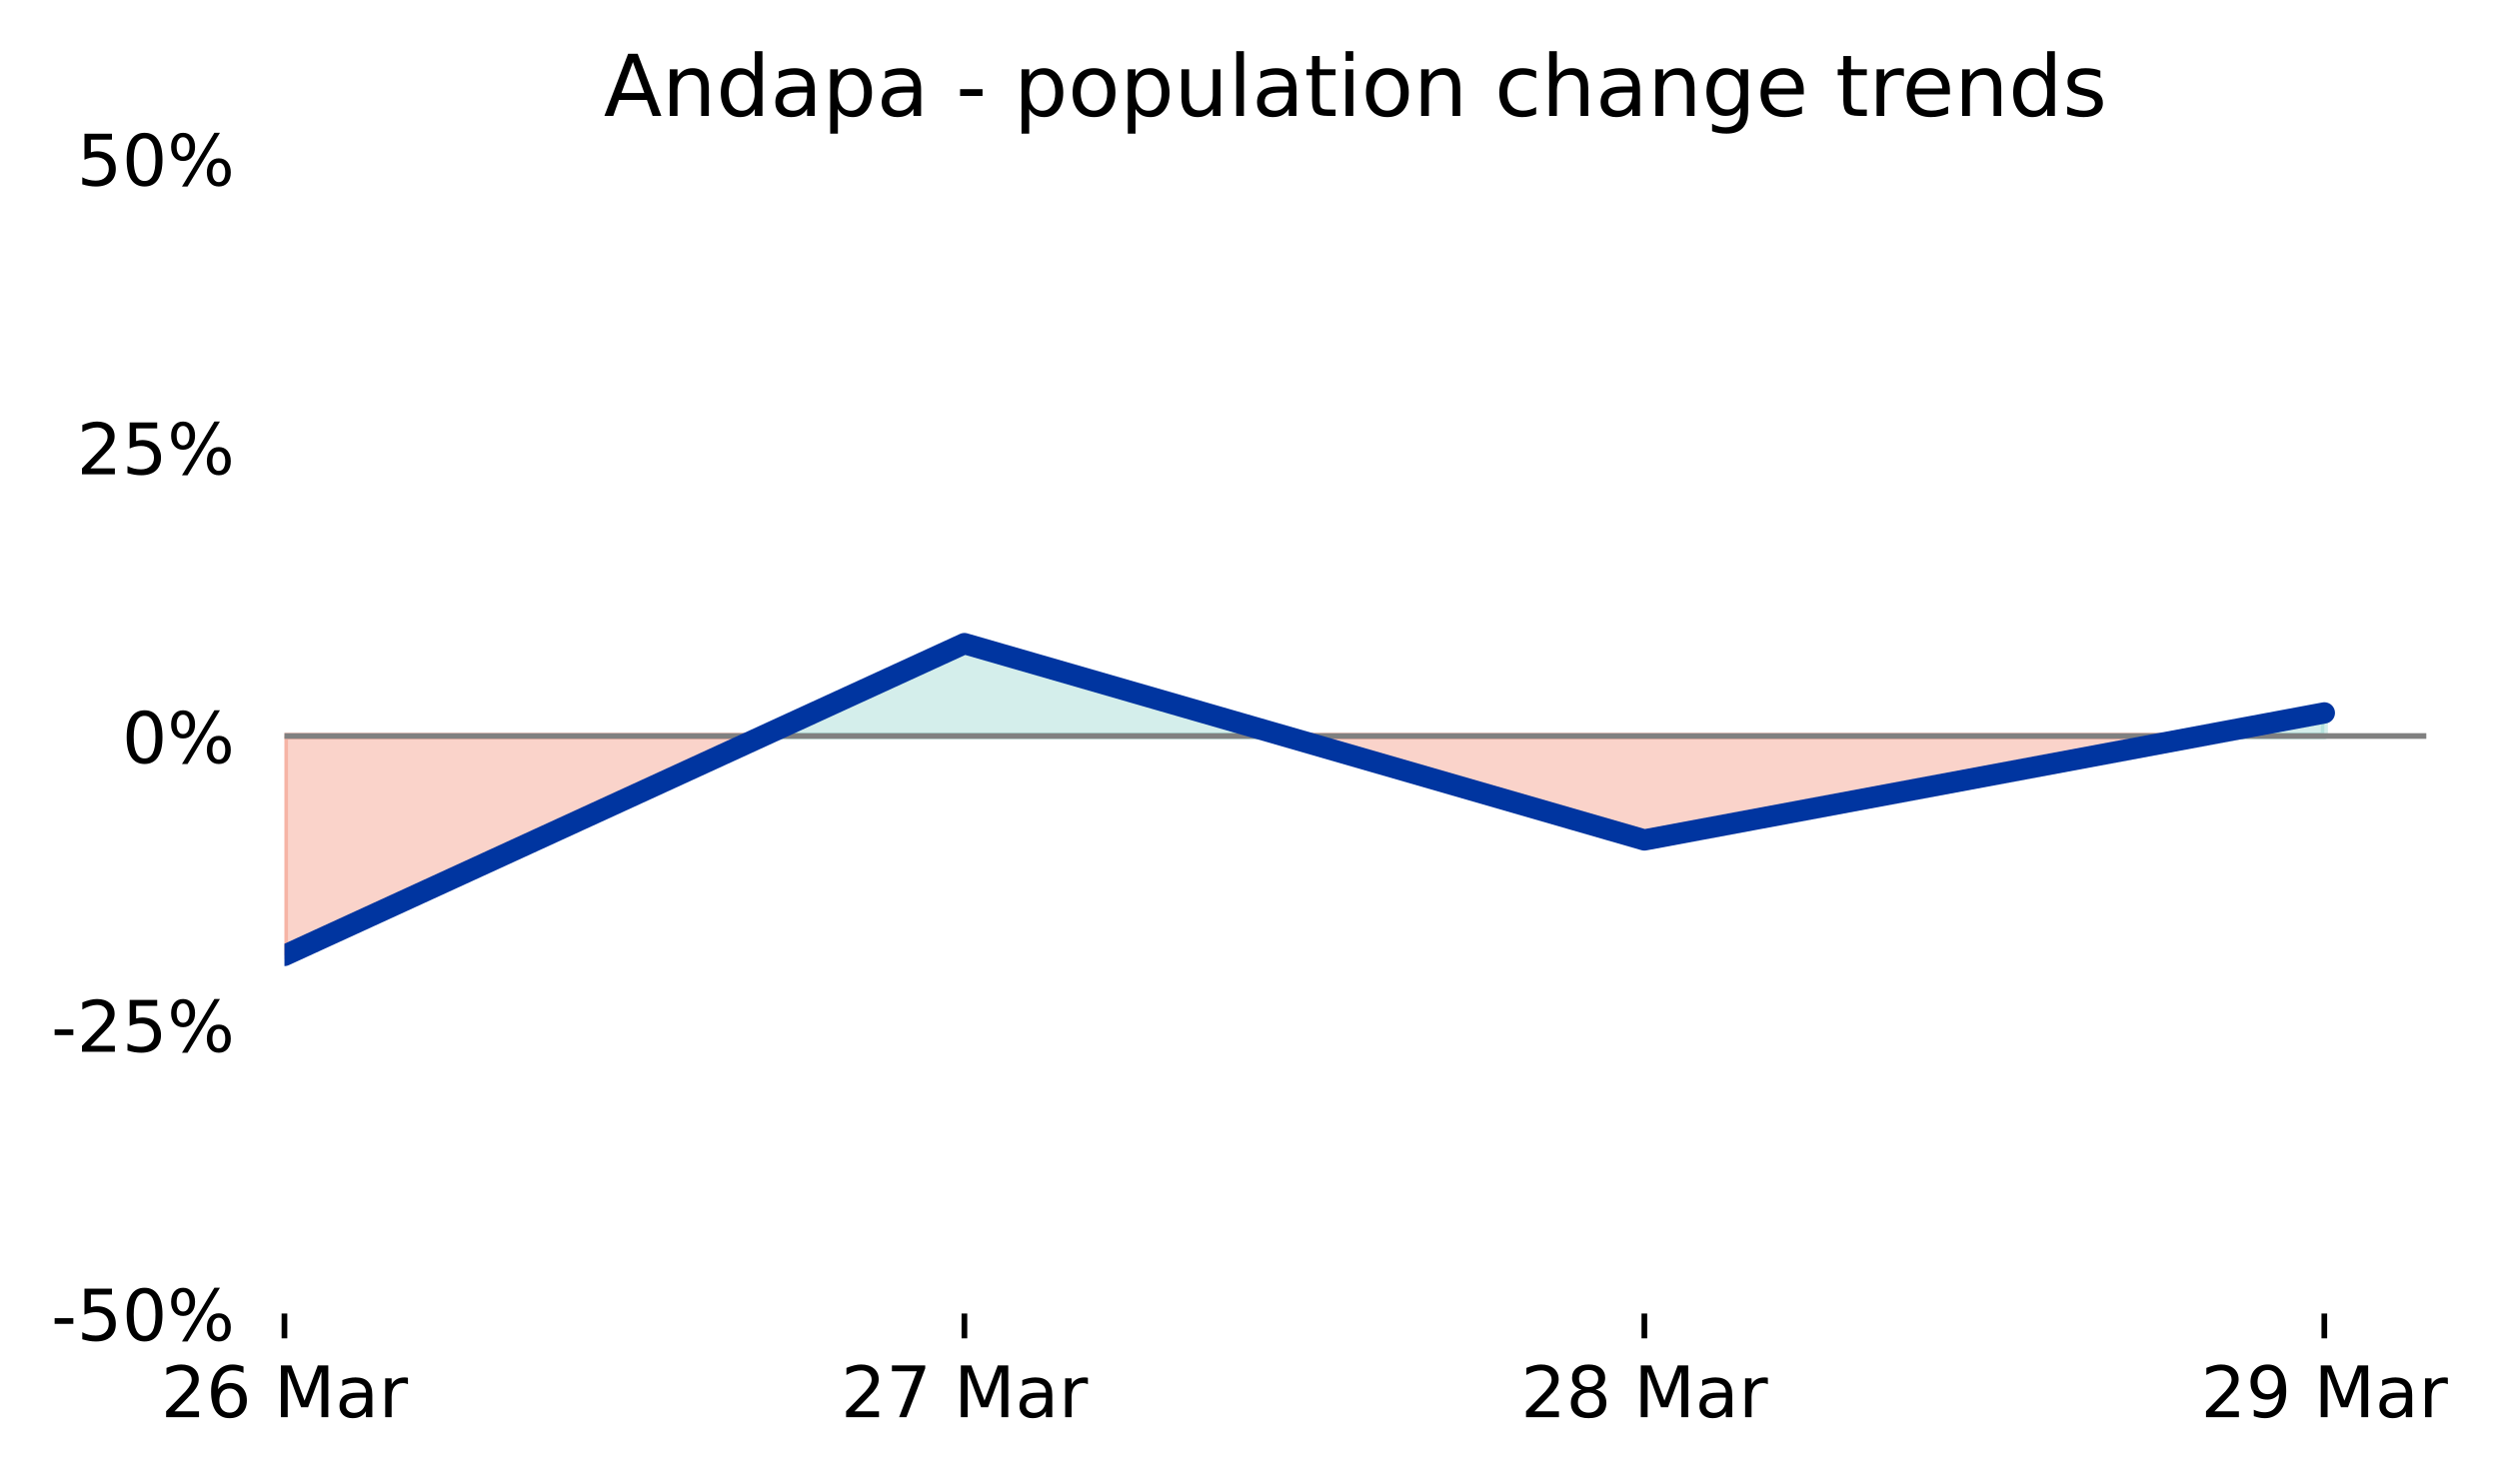
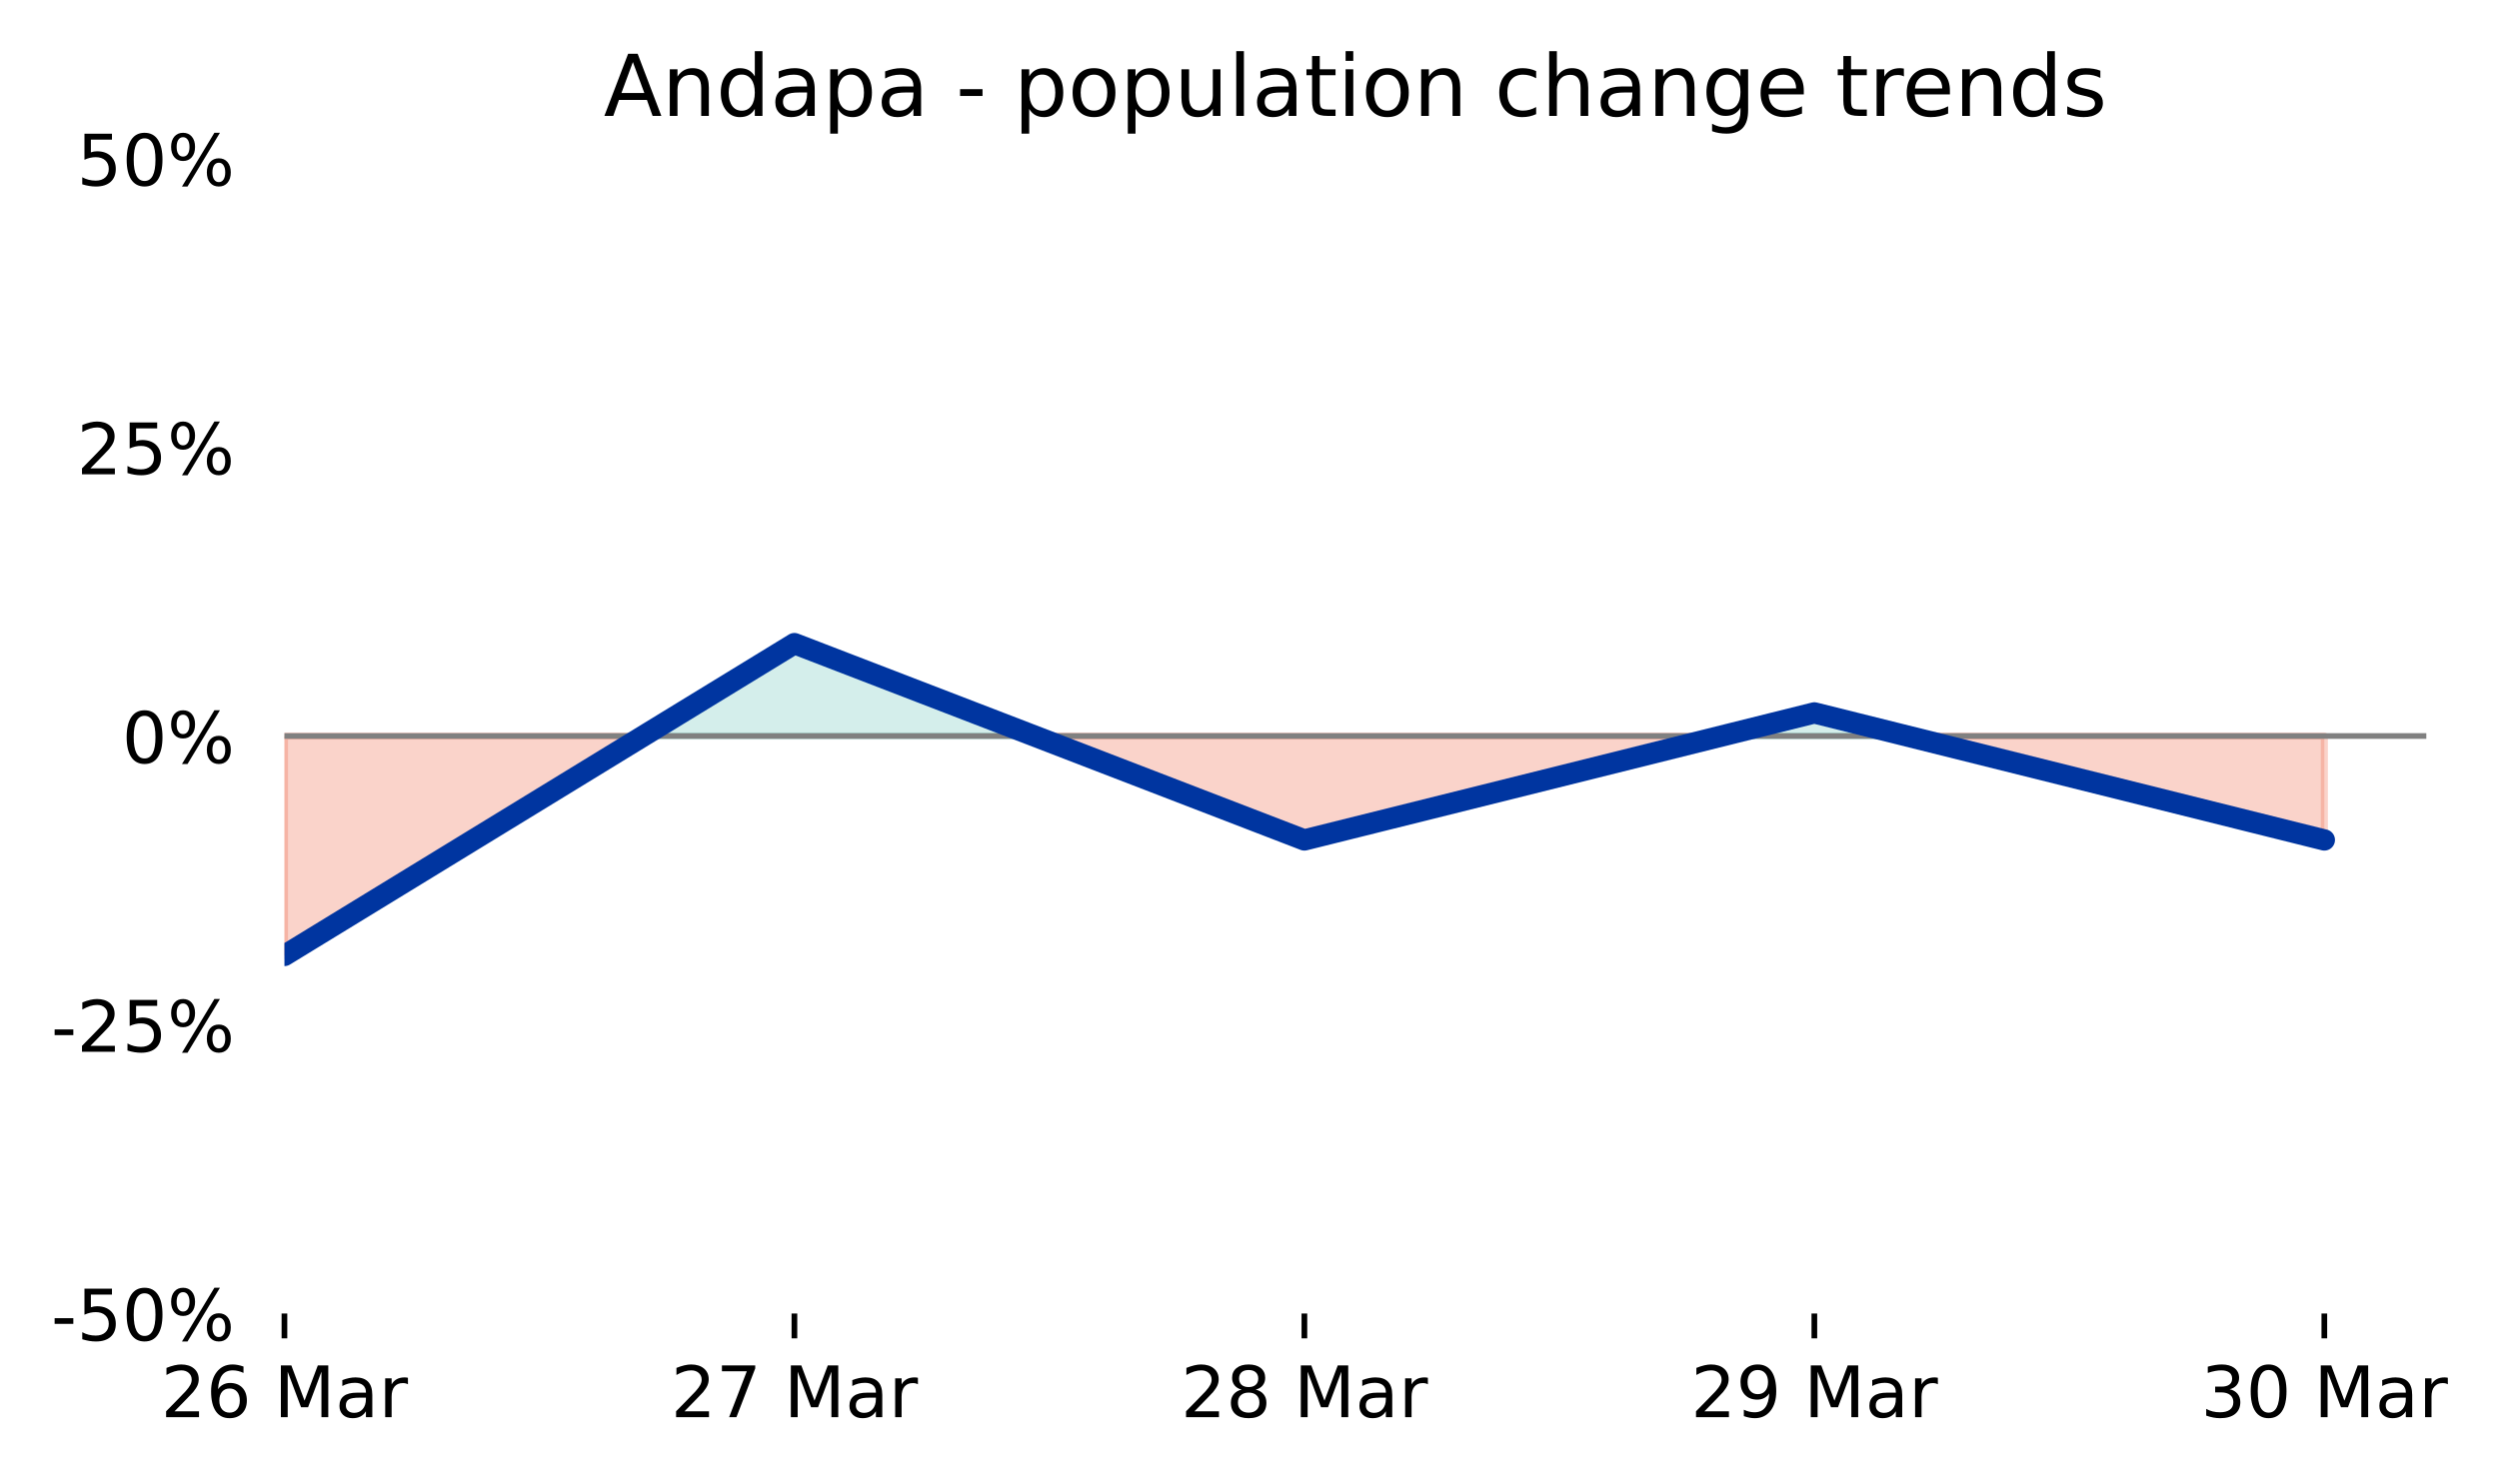
<svg xmlns="http://www.w3.org/2000/svg" xmlns:xlink="http://www.w3.org/1999/xlink" width="351.73pt" height="208.8pt" viewBox="0 0 351.73 208.8" version="1.1">
  <defs>
    <style type="text/css">*{stroke-linejoin: round; stroke-linecap: butt}</style>
  </defs>
  <g id="figure_1">
    <g id="patch_1">
      <path d="M 0 208.8  L 351.73 208.8  L 351.73 0  L 0 0  L 0 208.8  z " style="fill: none" />
    </g>
    <g id="axes_1">
      <g id="patch_2">
        <path d="M 40.034 184.922  L 341.501 184.922  L 341.501 22.318  L 40.034 22.318  L 40.034 184.922  z " style="fill: none; opacity: 0" />
      </g>
      <g id="PolyCollection_1">
-         <path d="M 107.381 103.62  L 135.738 90.612  L 180.775 103.62  L 135.738 103.62  z " clip-path="url(#pb367562b6d)" style="fill: #6ec5bc; fill-opacity: 0.3; stroke: #6ec5bc; stroke-opacity: 0.3" />
-         <path d="M 309.744 103.62  L 327.145 100.368  L 327.145 100.368  L 327.145 103.62  z " clip-path="url(#pb367562b6d)" style="fill: #6ec5bc; fill-opacity: 0.3; stroke: #6ec5bc; stroke-opacity: 0.3" />
+         <path d="M 90.545 103.62  L 111.812 90.612  L 145.59 103.62  L 111.812 103.62  z " clip-path="url(#paa40f24dec)" style="fill: #6ec5bc; fill-opacity: 0.3; stroke: #6ec5bc; stroke-opacity: 0.3" />
+         <path d="M 242.317 103.62  L 255.367 100.368  L 268.418 103.62  L 255.367 103.62  z " clip-path="url(#paa40f24dec)" style="fill: #6ec5bc; fill-opacity: 0.3; stroke: #6ec5bc; stroke-opacity: 0.3" />
      </g>
      <g id="PolyCollection_2">
-         <path d="M 40.034 134.515  L 40.034 134.515  L 107.381 103.62  L 40.034 103.62  z " clip-path="url(#pb367562b6d)" style="fill: #ed6b4d; fill-opacity: 0.3; stroke: #ed6b4d; stroke-opacity: 0.3" />
-         <path d="M 180.775 103.62  L 231.441 118.254  L 309.744 103.62  L 231.441 103.62  z " clip-path="url(#pb367562b6d)" style="fill: #ed6b4d; fill-opacity: 0.3; stroke: #ed6b4d; stroke-opacity: 0.3" />
+         <path d="M 40.034 134.515  L 40.034 134.515  L 90.545 103.62  L 40.034 103.62  z " clip-path="url(#paa40f24dec)" style="fill: #ed6b4d; fill-opacity: 0.3; stroke: #ed6b4d; stroke-opacity: 0.3" />
+         <path d="M 145.59 103.62  L 183.59 118.254  L 242.317 103.62  L 183.59 103.62  z " clip-path="url(#paa40f24dec)" style="fill: #ed6b4d; fill-opacity: 0.3; stroke: #ed6b4d; stroke-opacity: 0.3" />
+         <path d="M 268.418 103.62  L 327.145 118.254  L 327.145 118.254  L 327.145 103.62  z " clip-path="url(#paa40f24dec)" style="fill: #ed6b4d; fill-opacity: 0.3; stroke: #ed6b4d; stroke-opacity: 0.3" />
      </g>
      <g id="line2d_1">
-         <path d="M 40.034 103.62  L 341.501 103.62  " clip-path="url(#pb367562b6d)" style="fill: none; stroke: #808080; stroke-width: 0.8; stroke-linecap: square" />
+         <path d="M 40.034 103.62  L 341.501 103.62  " clip-path="url(#paa40f24dec)" style="fill: none; stroke: #808080; stroke-width: 0.8; stroke-linecap: square" />
      </g>
      <g id="matplotlib.axis_1">
        <g id="xtick_1">
          <g id="line2d_2">
            <defs>
-               <path id="m31bcc4f9aa" d="M 0 0  L 0 3.5  " style="stroke: #000000; stroke-width: 0.8" />
+               <path id="me531777751" d="M 0 0  L 0 3.5  " style="stroke: #000000; stroke-width: 0.8" />
            </defs>
            <g>
-               <use xlink:href="#m31bcc4f9aa" x="40.034" y="184.922" style="stroke: #000000; stroke-width: 0.8" />
+               <use xlink:href="#me531777751" x="40.034" y="184.922" style="stroke: #000000; stroke-width: 0.8" />
            </g>
          </g>
          <g id="text_1">
            <g transform="translate(22.64922 199.5203) scale(0.1 -0.1)">
              <defs>
                <path id="DejaVuSans-32" d="M 1228 531  L 3431 531  L 3431 0  L 469 0  L 469 531  Q 828 903 1448 1529  Q 2069 2156 2228 2338  Q 2531 2678 2651 2914  Q 2772 3150 2772 3378  Q 2772 3750 2511 3984  Q 2250 4219 1831 4219  Q 1534 4219 1204 4116  Q 875 4013 500 3803  L 500 4441  Q 881 4594 1212 4672  Q 1544 4750 1819 4750  Q 2544 4750 2975 4387  Q 3406 4025 3406 3419  Q 3406 3131 3298 2873  Q 3191 2616 2906 2266  Q 2828 2175 2409 1742  Q 1991 1309 1228 531  z " transform="scale(0.015625)" />
                <path id="DejaVuSans-36" d="M 2113 2584  Q 1688 2584 1439 2293  Q 1191 2003 1191 1497  Q 1191 994 1439 701  Q 1688 409 2113 409  Q 2538 409 2786 701  Q 3034 994 3034 1497  Q 3034 2003 2786 2293  Q 2538 2584 2113 2584  z M 3366 4563  L 3366 3988  Q 3128 4100 2886 4159  Q 2644 4219 2406 4219  Q 1781 4219 1451 3797  Q 1122 3375 1075 2522  Q 1259 2794 1537 2939  Q 1816 3084 2150 3084  Q 2853 3084 3261 2657  Q 3669 2231 3669 1497  Q 3669 778 3244 343  Q 2819 -91 2113 -91  Q 1303 -91 875 529  Q 447 1150 447 2328  Q 447 3434 972 4092  Q 1497 4750 2381 4750  Q 2619 4750 2861 4703  Q 3103 4656 3366 4563  z " transform="scale(0.015625)" />
                <path id="DejaVuSans-20" transform="scale(0.015625)" />
                <path id="DejaVuSans-4d" d="M 628 4666  L 1569 4666  L 2759 1491  L 3956 4666  L 4897 4666  L 4897 0  L 4281 0  L 4281 4097  L 3078 897  L 2444 897  L 1241 4097  L 1241 0  L 628 0  L 628 4666  z " transform="scale(0.015625)" />
                <path id="DejaVuSans-61" d="M 2194 1759  Q 1497 1759 1228 1600  Q 959 1441 959 1056  Q 959 750 1161 570  Q 1363 391 1709 391  Q 2188 391 2477 730  Q 2766 1069 2766 1631  L 2766 1759  L 2194 1759  z M 3341 1997  L 3341 0  L 2766 0  L 2766 531  Q 2569 213 2275 61  Q 1981 -91 1556 -91  Q 1019 -91 701 211  Q 384 513 384 1019  Q 384 1609 779 1909  Q 1175 2209 1959 2209  L 2766 2209  L 2766 2266  Q 2766 2663 2505 2880  Q 2244 3097 1772 3097  Q 1472 3097 1187 3025  Q 903 2953 641 2809  L 641 3341  Q 956 3463 1253 3523  Q 1550 3584 1831 3584  Q 2591 3584 2966 3190  Q 3341 2797 3341 1997  z " transform="scale(0.015625)" />
                <path id="DejaVuSans-72" d="M 2631 2963  Q 2534 3019 2420 3045  Q 2306 3072 2169 3072  Q 1681 3072 1420 2755  Q 1159 2438 1159 1844  L 1159 0  L 581 0  L 581 3500  L 1159 3500  L 1159 2956  Q 1341 3275 1631 3429  Q 1922 3584 2338 3584  Q 2397 3584 2469 3576  Q 2541 3569 2628 3553  L 2631 2963  z " transform="scale(0.015625)" />
              </defs>
              <use xlink:href="#DejaVuSans-32" />
              <use xlink:href="#DejaVuSans-36" x="63.623" />
              <use xlink:href="#DejaVuSans-20" x="127.246" />
              <use xlink:href="#DejaVuSans-4d" x="159.033" />
              <use xlink:href="#DejaVuSans-61" x="245.312" />
              <use xlink:href="#DejaVuSans-72" x="306.592" />
            </g>
          </g>
        </g>
        <g id="xtick_2">
          <g id="line2d_3">
            <g>
-               <use xlink:href="#m31bcc4f9aa" x="135.738" y="184.922" style="stroke: #000000; stroke-width: 0.8" />
+               <use xlink:href="#me531777751" x="111.812" y="184.922" style="stroke: #000000; stroke-width: 0.8" />
            </g>
          </g>
          <g id="text_2">
-             <g transform="translate(118.3528 199.5203) scale(0.1 -0.1)">
+             <g transform="translate(94.42688 199.5203) scale(0.1 -0.1)">
              <defs>
                <path id="DejaVuSans-37" d="M 525 4666  L 3525 4666  L 3525 4397  L 1831 0  L 1172 0  L 2766 4134  L 525 4134  L 525 4666  z " transform="scale(0.015625)" />
              </defs>
              <use xlink:href="#DejaVuSans-32" />
              <use xlink:href="#DejaVuSans-37" x="63.623" />
              <use xlink:href="#DejaVuSans-20" x="127.246" />
              <use xlink:href="#DejaVuSans-4d" x="159.033" />
              <use xlink:href="#DejaVuSans-61" x="245.312" />
              <use xlink:href="#DejaVuSans-72" x="306.592" />
            </g>
          </g>
        </g>
        <g id="xtick_3">
          <g id="line2d_4">
            <g>
-               <use xlink:href="#m31bcc4f9aa" x="231.441" y="184.922" style="stroke: #000000; stroke-width: 0.8" />
+               <use xlink:href="#me531777751" x="183.59" y="184.922" style="stroke: #000000; stroke-width: 0.8" />
            </g>
          </g>
          <g id="text_3">
-             <g transform="translate(214.0563 199.5203) scale(0.1 -0.1)">
+             <g transform="translate(166.2045 199.5203) scale(0.1 -0.1)">
              <defs>
                <path id="DejaVuSans-38" d="M 2034 2216  Q 1584 2216 1326 1975  Q 1069 1734 1069 1313  Q 1069 891 1326 650  Q 1584 409 2034 409  Q 2484 409 2743 651  Q 3003 894 3003 1313  Q 3003 1734 2745 1975  Q 2488 2216 2034 2216  z M 1403 2484  Q 997 2584 770 2862  Q 544 3141 544 3541  Q 544 4100 942 4425  Q 1341 4750 2034 4750  Q 2731 4750 3128 4425  Q 3525 4100 3525 3541  Q 3525 3141 3298 2862  Q 3072 2584 2669 2484  Q 3125 2378 3379 2068  Q 3634 1759 3634 1313  Q 3634 634 3220 271  Q 2806 -91 2034 -91  Q 1263 -91 848 271  Q 434 634 434 1313  Q 434 1759 690 2068  Q 947 2378 1403 2484  z M 1172 3481  Q 1172 3119 1398 2916  Q 1625 2713 2034 2713  Q 2441 2713 2670 2916  Q 2900 3119 2900 3481  Q 2900 3844 2670 4047  Q 2441 4250 2034 4250  Q 1625 4250 1398 4047  Q 1172 3844 1172 3481  z " transform="scale(0.015625)" />
              </defs>
              <use xlink:href="#DejaVuSans-32" />
              <use xlink:href="#DejaVuSans-38" x="63.623" />
              <use xlink:href="#DejaVuSans-20" x="127.246" />
              <use xlink:href="#DejaVuSans-4d" x="159.033" />
              <use xlink:href="#DejaVuSans-61" x="245.312" />
              <use xlink:href="#DejaVuSans-72" x="306.592" />
            </g>
          </g>
        </g>
        <g id="xtick_4">
          <g id="line2d_5">
            <g>
-               <use xlink:href="#m31bcc4f9aa" x="327.145" y="184.922" style="stroke: #000000; stroke-width: 0.8" />
+               <use xlink:href="#me531777751" x="255.367" y="184.922" style="stroke: #000000; stroke-width: 0.8" />
            </g>
          </g>
          <g id="text_4">
+             <g transform="translate(237.9822 199.5203) scale(0.1 -0.1)">
+               <defs>
+                 <path id="DejaVuSans-39" d="M 703 97  L 703 672  Q 941 559 1184 500  Q 1428 441 1663 441  Q 2288 441 2617 861  Q 2947 1281 2994 2138  Q 2813 1869 2534 1725  Q 2256 1581 1919 1581  Q 1219 1581 811 2004  Q 403 2428 403 3163  Q 403 3881 828 4315  Q 1253 4750 1959 4750  Q 2769 4750 3195 4129  Q 3622 3509 3622 2328  Q 3622 1225 3098 567  Q 2575 -91 1691 -91  Q 1453 -91 1209 -44  Q 966 3 703 97  z M 1959 2075  Q 2384 2075 2632 2365  Q 2881 2656 2881 3163  Q 2881 3666 2632 3958  Q 2384 4250 1959 4250  Q 1534 4250 1286 3958  Q 1038 3666 1038 3163  Q 1038 2656 1286 2365  Q 1534 2075 1959 2075  z " transform="scale(0.015625)" />
+               </defs>
+               <use xlink:href="#DejaVuSans-32" />
+               <use xlink:href="#DejaVuSans-39" x="63.623" />
+               <use xlink:href="#DejaVuSans-20" x="127.246" />
+               <use xlink:href="#DejaVuSans-4d" x="159.033" />
+               <use xlink:href="#DejaVuSans-61" x="245.312" />
+               <use xlink:href="#DejaVuSans-72" x="306.592" />
+             </g>
+           </g>
+         </g>
+         <g id="xtick_5">
+           <g id="line2d_6">
+             <g>
+               <use xlink:href="#me531777751" x="327.145" y="184.922" style="stroke: #000000; stroke-width: 0.8" />
+             </g>
+           </g>
+           <g id="text_5">
            <g transform="translate(309.7599 199.5203) scale(0.1 -0.1)">
              <defs>
-                 <path id="DejaVuSans-39" d="M 703 97  L 703 672  Q 941 559 1184 500  Q 1428 441 1663 441  Q 2288 441 2617 861  Q 2947 1281 2994 2138  Q 2813 1869 2534 1725  Q 2256 1581 1919 1581  Q 1219 1581 811 2004  Q 403 2428 403 3163  Q 403 3881 828 4315  Q 1253 4750 1959 4750  Q 2769 4750 3195 4129  Q 3622 3509 3622 2328  Q 3622 1225 3098 567  Q 2575 -91 1691 -91  Q 1453 -91 1209 -44  Q 966 3 703 97  z M 1959 2075  Q 2384 2075 2632 2365  Q 2881 2656 2881 3163  Q 2881 3666 2632 3958  Q 2384 4250 1959 4250  Q 1534 4250 1286 3958  Q 1038 3666 1038 3163  Q 1038 2656 1286 2365  Q 1534 2075 1959 2075  z " transform="scale(0.015625)" />
-               </defs>
-               <use xlink:href="#DejaVuSans-32" />
-               <use xlink:href="#DejaVuSans-39" x="63.623" />
+                 <path id="DejaVuSans-33" d="M 2597 2516  Q 3050 2419 3304 2112  Q 3559 1806 3559 1356  Q 3559 666 3084 287  Q 2609 -91 1734 -91  Q 1441 -91 1130 -33  Q 819 25 488 141  L 488 750  Q 750 597 1062 519  Q 1375 441 1716 441  Q 2309 441 2620 675  Q 2931 909 2931 1356  Q 2931 1769 2642 2001  Q 2353 2234 1838 2234  L 1294 2234  L 1294 2753  L 1863 2753  Q 2328 2753 2575 2939  Q 2822 3125 2822 3475  Q 2822 3834 2567 4026  Q 2313 4219 1838 4219  Q 1578 4219 1281 4162  Q 984 4106 628 3988  L 628 4550  Q 988 4650 1302 4700  Q 1616 4750 1894 4750  Q 2613 4750 3031 4423  Q 3450 4097 3450 3541  Q 3450 3153 3228 2886  Q 3006 2619 2597 2516  z " transform="scale(0.015625)" />
+                 <path id="DejaVuSans-30" d="M 2034 4250  Q 1547 4250 1301 3770  Q 1056 3291 1056 2328  Q 1056 1369 1301 889  Q 1547 409 2034 409  Q 2525 409 2770 889  Q 3016 1369 3016 2328  Q 3016 3291 2770 3770  Q 2525 4250 2034 4250  z M 2034 4750  Q 2819 4750 3233 4129  Q 3647 3509 3647 2328  Q 3647 1150 3233 529  Q 2819 -91 2034 -91  Q 1250 -91 836 529  Q 422 1150 422 2328  Q 422 3509 836 4129  Q 1250 4750 2034 4750  z " transform="scale(0.015625)" />
+               </defs>
+               <use xlink:href="#DejaVuSans-33" />
+               <use xlink:href="#DejaVuSans-30" x="63.623" />
              <use xlink:href="#DejaVuSans-20" x="127.246" />
              <use xlink:href="#DejaVuSans-4d" x="159.033" />
              <use xlink:href="#DejaVuSans-61" x="245.312" />
              <use xlink:href="#DejaVuSans-72" x="306.592" />
            </g>
          </g>
        </g>
      </g>
      <g id="matplotlib.axis_2">
        <g id="ytick_1">
-           <g id="text_5">
+           <g id="text_6">
            <g transform="translate(7.2 188.7211) scale(0.1 -0.1)">
              <defs>
                <path id="DejaVuSans-2d" d="M 313 2009  L 1997 2009  L 1997 1497  L 313 1497  L 313 2009  z " transform="scale(0.015625)" />
                <path id="DejaVuSans-35" d="M 691 4666  L 3169 4666  L 3169 4134  L 1269 4134  L 1269 2991  Q 1406 3038 1543 3061  Q 1681 3084 1819 3084  Q 2600 3084 3056 2656  Q 3513 2228 3513 1497  Q 3513 744 3044 326  Q 2575 -91 1722 -91  Q 1428 -91 1123 -41  Q 819 9 494 109  L 494 744  Q 775 591 1075 516  Q 1375 441 1709 441  Q 2250 441 2565 725  Q 2881 1009 2881 1497  Q 2881 1984 2565 2268  Q 2250 2553 1709 2553  Q 1456 2553 1204 2497  Q 953 2441 691 2322  L 691 4666  z " transform="scale(0.015625)" />
-                 <path id="DejaVuSans-30" d="M 2034 4250  Q 1547 4250 1301 3770  Q 1056 3291 1056 2328  Q 1056 1369 1301 889  Q 1547 409 2034 409  Q 2525 409 2770 889  Q 3016 1369 3016 2328  Q 3016 3291 2770 3770  Q 2525 4250 2034 4250  z M 2034 4750  Q 2819 4750 3233 4129  Q 3647 3509 3647 2328  Q 3647 1150 3233 529  Q 2819 -91 2034 -91  Q 1250 -91 836 529  Q 422 1150 422 2328  Q 422 3509 836 4129  Q 1250 4750 2034 4750  z " transform="scale(0.015625)" />
                <path id="DejaVuSans-25" d="M 4653 2053  Q 4381 2053 4226 1822  Q 4072 1591 4072 1178  Q 4072 772 4226 539  Q 4381 306 4653 306  Q 4919 306 5073 539  Q 5228 772 5228 1178  Q 5228 1588 5073 1820  Q 4919 2053 4653 2053  z M 4653 2450  Q 5147 2450 5437 2106  Q 5728 1763 5728 1178  Q 5728 594 5436 251  Q 5144 -91 4653 -91  Q 4153 -91 3862 251  Q 3572 594 3572 1178  Q 3572 1766 3864 2108  Q 4156 2450 4653 2450  z M 1428 4353  Q 1159 4353 1004 4120  Q 850 3888 850 3481  Q 850 3069 1003 2837  Q 1156 2606 1428 2606  Q 1700 2606 1854 2837  Q 2009 3069 2009 3481  Q 2009 3884 1853 4118  Q 1697 4353 1428 4353  z M 4250 4750  L 4750 4750  L 1831 -91  L 1331 -91  L 4250 4750  z M 1428 4750  Q 1922 4750 2215 4408  Q 2509 4066 2509 3481  Q 2509 2891 2217 2550  Q 1925 2209 1428 2209  Q 931 2209 642 2551  Q 353 2894 353 3481  Q 353 4063 643 4406  Q 934 4750 1428 4750  z " transform="scale(0.015625)" />
              </defs>
              <use xlink:href="#DejaVuSans-2d" />
              <use xlink:href="#DejaVuSans-35" x="36.084" />
              <use xlink:href="#DejaVuSans-30" x="99.707" />
              <use xlink:href="#DejaVuSans-25" x="163.33" />
            </g>
          </g>
        </g>
        <g id="ytick_2">
-           <g id="text_6">
+           <g id="text_7">
            <g transform="translate(7.2 148.0702) scale(0.1 -0.1)">
              <use xlink:href="#DejaVuSans-2d" />
              <use xlink:href="#DejaVuSans-32" x="36.084" />
              <use xlink:href="#DejaVuSans-35" x="99.707" />
              <use xlink:href="#DejaVuSans-25" x="163.33" />
            </g>
          </g>
        </g>
        <g id="ytick_3">
-           <g id="text_7">
+           <g id="text_8">
            <g transform="translate(17.17031 107.4192) scale(0.1 -0.1)">
              <use xlink:href="#DejaVuSans-30" />
              <use xlink:href="#DejaVuSans-25" x="63.623" />
            </g>
          </g>
        </g>
        <g id="ytick_4">
-           <g id="text_8">
+           <g id="text_9">
            <g transform="translate(10.80781 66.76828) scale(0.1 -0.1)">
              <use xlink:href="#DejaVuSans-32" />
              <use xlink:href="#DejaVuSans-35" x="63.623" />
              <use xlink:href="#DejaVuSans-25" x="127.246" />
            </g>
          </g>
        </g>
        <g id="ytick_5">
-           <g id="text_9">
+           <g id="text_10">
            <g transform="translate(10.80781 26.11734) scale(0.1 -0.1)">
              <use xlink:href="#DejaVuSans-35" />
              <use xlink:href="#DejaVuSans-30" x="63.623" />
              <use xlink:href="#DejaVuSans-25" x="127.246" />
            </g>
          </g>
        </g>
      </g>
-       <g id="line2d_6">
-         <path d="M 40.034 134.515  L 135.738 90.612  L 231.441 118.254  L 327.145 100.368  " clip-path="url(#pb367562b6d)" style="fill: none; stroke: #0035a0; stroke-width: 3; stroke-linecap: round" />
-       </g>
-       <g id="text_10">
+       <g id="line2d_7">
+         <path d="M 40.034 134.515  L 111.812 90.612  L 183.59 118.254  L 255.367 100.368  L 327.145 118.254  " clip-path="url(#paa40f24dec)" style="fill: none; stroke: #0035a0; stroke-width: 3; stroke-linecap: round" />
+       </g>
+       <g id="text_11">
        <g transform="translate(84.9734 16.31812) scale(0.12 -0.12)">
          <defs>
            <path id="DejaVuSans-41" d="M 2188 4044  L 1331 1722  L 3047 1722  L 2188 4044  z M 1831 4666  L 2547 4666  L 4325 0  L 3669 0  L 3244 1197  L 1141 1197  L 716 0  L 50 0  L 1831 4666  z " transform="scale(0.015625)" />
            <path id="DejaVuSans-6e" d="M 3513 2113  L 3513 0  L 2938 0  L 2938 2094  Q 2938 2591 2744 2837  Q 2550 3084 2163 3084  Q 1697 3084 1428 2787  Q 1159 2491 1159 1978  L 1159 0  L 581 0  L 581 3500  L 1159 3500  L 1159 2956  Q 1366 3272 1645 3428  Q 1925 3584 2291 3584  Q 2894 3584 3203 3211  Q 3513 2838 3513 2113  z " transform="scale(0.015625)" />
            <path id="DejaVuSans-64" d="M 2906 2969  L 2906 4863  L 3481 4863  L 3481 0  L 2906 0  L 2906 525  Q 2725 213 2448 61  Q 2172 -91 1784 -91  Q 1150 -91 751 415  Q 353 922 353 1747  Q 353 2572 751 3078  Q 1150 3584 1784 3584  Q 2172 3584 2448 3432  Q 2725 3281 2906 2969  z M 947 1747  Q 947 1113 1208 752  Q 1469 391 1925 391  Q 2381 391 2643 752  Q 2906 1113 2906 1747  Q 2906 2381 2643 2742  Q 2381 3103 1925 3103  Q 1469 3103 1208 2742  Q 947 2381 947 1747  z " transform="scale(0.015625)" />
            <path id="DejaVuSans-70" d="M 1159 525  L 1159 -1331  L 581 -1331  L 581 3500  L 1159 3500  L 1159 2969  Q 1341 3281 1617 3432  Q 1894 3584 2278 3584  Q 2916 3584 3314 3078  Q 3713 2572 3713 1747  Q 3713 922 3314 415  Q 2916 -91 2278 -91  Q 1894 -91 1617 61  Q 1341 213 1159 525  z M 3116 1747  Q 3116 2381 2855 2742  Q 2594 3103 2138 3103  Q 1681 3103 1420 2742  Q 1159 2381 1159 1747  Q 1159 1113 1420 752  Q 1681 391 2138 391  Q 2594 391 2855 752  Q 3116 1113 3116 1747  z " transform="scale(0.015625)" />
            <path id="DejaVuSans-6f" d="M 1959 3097  Q 1497 3097 1228 2736  Q 959 2375 959 1747  Q 959 1119 1226 758  Q 1494 397 1959 397  Q 2419 397 2687 759  Q 2956 1122 2956 1747  Q 2956 2369 2687 2733  Q 2419 3097 1959 3097  z M 1959 3584  Q 2709 3584 3137 3096  Q 3566 2609 3566 1747  Q 3566 888 3137 398  Q 2709 -91 1959 -91  Q 1206 -91 779 398  Q 353 888 353 1747  Q 353 2609 779 3096  Q 1206 3584 1959 3584  z " transform="scale(0.015625)" />
            <path id="DejaVuSans-75" d="M 544 1381  L 544 3500  L 1119 3500  L 1119 1403  Q 1119 906 1312 657  Q 1506 409 1894 409  Q 2359 409 2629 706  Q 2900 1003 2900 1516  L 2900 3500  L 3475 3500  L 3475 0  L 2900 0  L 2900 538  Q 2691 219 2414 64  Q 2138 -91 1772 -91  Q 1169 -91 856 284  Q 544 659 544 1381  z M 1991 3584  L 1991 3584  z " transform="scale(0.015625)" />
            <path id="DejaVuSans-6c" d="M 603 4863  L 1178 4863  L 1178 0  L 603 0  L 603 4863  z " transform="scale(0.015625)" />
            <path id="DejaVuSans-74" d="M 1172 4494  L 1172 3500  L 2356 3500  L 2356 3053  L 1172 3053  L 1172 1153  Q 1172 725 1289 603  Q 1406 481 1766 481  L 2356 481  L 2356 0  L 1766 0  Q 1100 0 847 248  Q 594 497 594 1153  L 594 3053  L 172 3053  L 172 3500  L 594 3500  L 594 4494  L 1172 4494  z " transform="scale(0.015625)" />
            <path id="DejaVuSans-69" d="M 603 3500  L 1178 3500  L 1178 0  L 603 0  L 603 3500  z M 603 4863  L 1178 4863  L 1178 4134  L 603 4134  L 603 4863  z " transform="scale(0.015625)" />
            <path id="DejaVuSans-63" d="M 3122 3366  L 3122 2828  Q 2878 2963 2633 3030  Q 2388 3097 2138 3097  Q 1578 3097 1268 2742  Q 959 2388 959 1747  Q 959 1106 1268 751  Q 1578 397 2138 397  Q 2388 397 2633 464  Q 2878 531 3122 666  L 3122 134  Q 2881 22 2623 -34  Q 2366 -91 2075 -91  Q 1284 -91 818 406  Q 353 903 353 1747  Q 353 2603 823 3093  Q 1294 3584 2113 3584  Q 2378 3584 2631 3529  Q 2884 3475 3122 3366  z " transform="scale(0.015625)" />
            <path id="DejaVuSans-68" d="M 3513 2113  L 3513 0  L 2938 0  L 2938 2094  Q 2938 2591 2744 2837  Q 2550 3084 2163 3084  Q 1697 3084 1428 2787  Q 1159 2491 1159 1978  L 1159 0  L 581 0  L 581 4863  L 1159 4863  L 1159 2956  Q 1366 3272 1645 3428  Q 1925 3584 2291 3584  Q 2894 3584 3203 3211  Q 3513 2838 3513 2113  z " transform="scale(0.015625)" />
            <path id="DejaVuSans-67" d="M 2906 1791  Q 2906 2416 2648 2759  Q 2391 3103 1925 3103  Q 1463 3103 1205 2759  Q 947 2416 947 1791  Q 947 1169 1205 825  Q 1463 481 1925 481  Q 2391 481 2648 825  Q 2906 1169 2906 1791  z M 3481 434  Q 3481 -459 3084 -895  Q 2688 -1331 1869 -1331  Q 1566 -1331 1297 -1286  Q 1028 -1241 775 -1147  L 775 -588  Q 1028 -725 1275 -790  Q 1522 -856 1778 -856  Q 2344 -856 2625 -561  Q 2906 -266 2906 331  L 2906 616  Q 2728 306 2450 153  Q 2172 0 1784 0  Q 1141 0 747 490  Q 353 981 353 1791  Q 353 2603 747 3093  Q 1141 3584 1784 3584  Q 2172 3584 2450 3431  Q 2728 3278 2906 2969  L 2906 3500  L 3481 3500  L 3481 434  z " transform="scale(0.015625)" />
            <path id="DejaVuSans-65" d="M 3597 1894  L 3597 1613  L 953 1613  Q 991 1019 1311 708  Q 1631 397 2203 397  Q 2534 397 2845 478  Q 3156 559 3463 722  L 3463 178  Q 3153 47 2828 -22  Q 2503 -91 2169 -91  Q 1331 -91 842 396  Q 353 884 353 1716  Q 353 2575 817 3079  Q 1281 3584 2069 3584  Q 2775 3584 3186 3129  Q 3597 2675 3597 1894  z M 3022 2063  Q 3016 2534 2758 2815  Q 2500 3097 2075 3097  Q 1594 3097 1305 2825  Q 1016 2553 972 2059  L 3022 2063  z " transform="scale(0.015625)" />
            <path id="DejaVuSans-73" d="M 2834 3397  L 2834 2853  Q 2591 2978 2328 3040  Q 2066 3103 1784 3103  Q 1356 3103 1142 2972  Q 928 2841 928 2578  Q 928 2378 1081 2264  Q 1234 2150 1697 2047  L 1894 2003  Q 2506 1872 2764 1633  Q 3022 1394 3022 966  Q 3022 478 2636 193  Q 2250 -91 1575 -91  Q 1294 -91 989 -36  Q 684 19 347 128  L 347 722  Q 666 556 975 473  Q 1284 391 1588 391  Q 1994 391 2212 530  Q 2431 669 2431 922  Q 2431 1156 2273 1281  Q 2116 1406 1581 1522  L 1381 1569  Q 847 1681 609 1914  Q 372 2147 372 2553  Q 372 3047 722 3315  Q 1072 3584 1716 3584  Q 2034 3584 2315 3537  Q 2597 3491 2834 3397  z " transform="scale(0.015625)" />
          </defs>
          <use xlink:href="#DejaVuSans-41" />
          <use xlink:href="#DejaVuSans-6e" x="68.408" />
          <use xlink:href="#DejaVuSans-64" x="131.787" />
          <use xlink:href="#DejaVuSans-61" x="195.264" />
          <use xlink:href="#DejaVuSans-70" x="256.543" />
          <use xlink:href="#DejaVuSans-61" x="320.02" />
          <use xlink:href="#DejaVuSans-20" x="381.299" />
          <use xlink:href="#DejaVuSans-2d" x="413.086" />
          <use xlink:href="#DejaVuSans-20" x="449.17" />
          <use xlink:href="#DejaVuSans-70" x="480.957" />
          <use xlink:href="#DejaVuSans-6f" x="544.434" />
          <use xlink:href="#DejaVuSans-70" x="605.615" />
          <use xlink:href="#DejaVuSans-75" x="669.092" />
          <use xlink:href="#DejaVuSans-6c" x="732.471" />
          <use xlink:href="#DejaVuSans-61" x="760.254" />
          <use xlink:href="#DejaVuSans-74" x="821.533" />
          <use xlink:href="#DejaVuSans-69" x="860.742" />
          <use xlink:href="#DejaVuSans-6f" x="888.525" />
          <use xlink:href="#DejaVuSans-6e" x="949.707" />
          <use xlink:href="#DejaVuSans-20" x="1013.086" />
          <use xlink:href="#DejaVuSans-63" x="1044.873" />
          <use xlink:href="#DejaVuSans-68" x="1099.854" />
          <use xlink:href="#DejaVuSans-61" x="1163.232" />
          <use xlink:href="#DejaVuSans-6e" x="1224.512" />
          <use xlink:href="#DejaVuSans-67" x="1287.891" />
          <use xlink:href="#DejaVuSans-65" x="1351.367" />
          <use xlink:href="#DejaVuSans-20" x="1412.891" />
          <use xlink:href="#DejaVuSans-74" x="1444.678" />
          <use xlink:href="#DejaVuSans-72" x="1483.887" />
          <use xlink:href="#DejaVuSans-65" x="1522.75" />
          <use xlink:href="#DejaVuSans-6e" x="1584.273" />
          <use xlink:href="#DejaVuSans-64" x="1647.652" />
          <use xlink:href="#DejaVuSans-73" x="1711.129" />
        </g>
      </g>
    </g>
  </g>
  <defs>
-     <clipPath id="pb367562b6d">
+     <clipPath id="paa40f24dec">
      <rect x="40.034" y="22.318" width="301.466" height="162.604" />
    </clipPath>
  </defs>
</svg>
